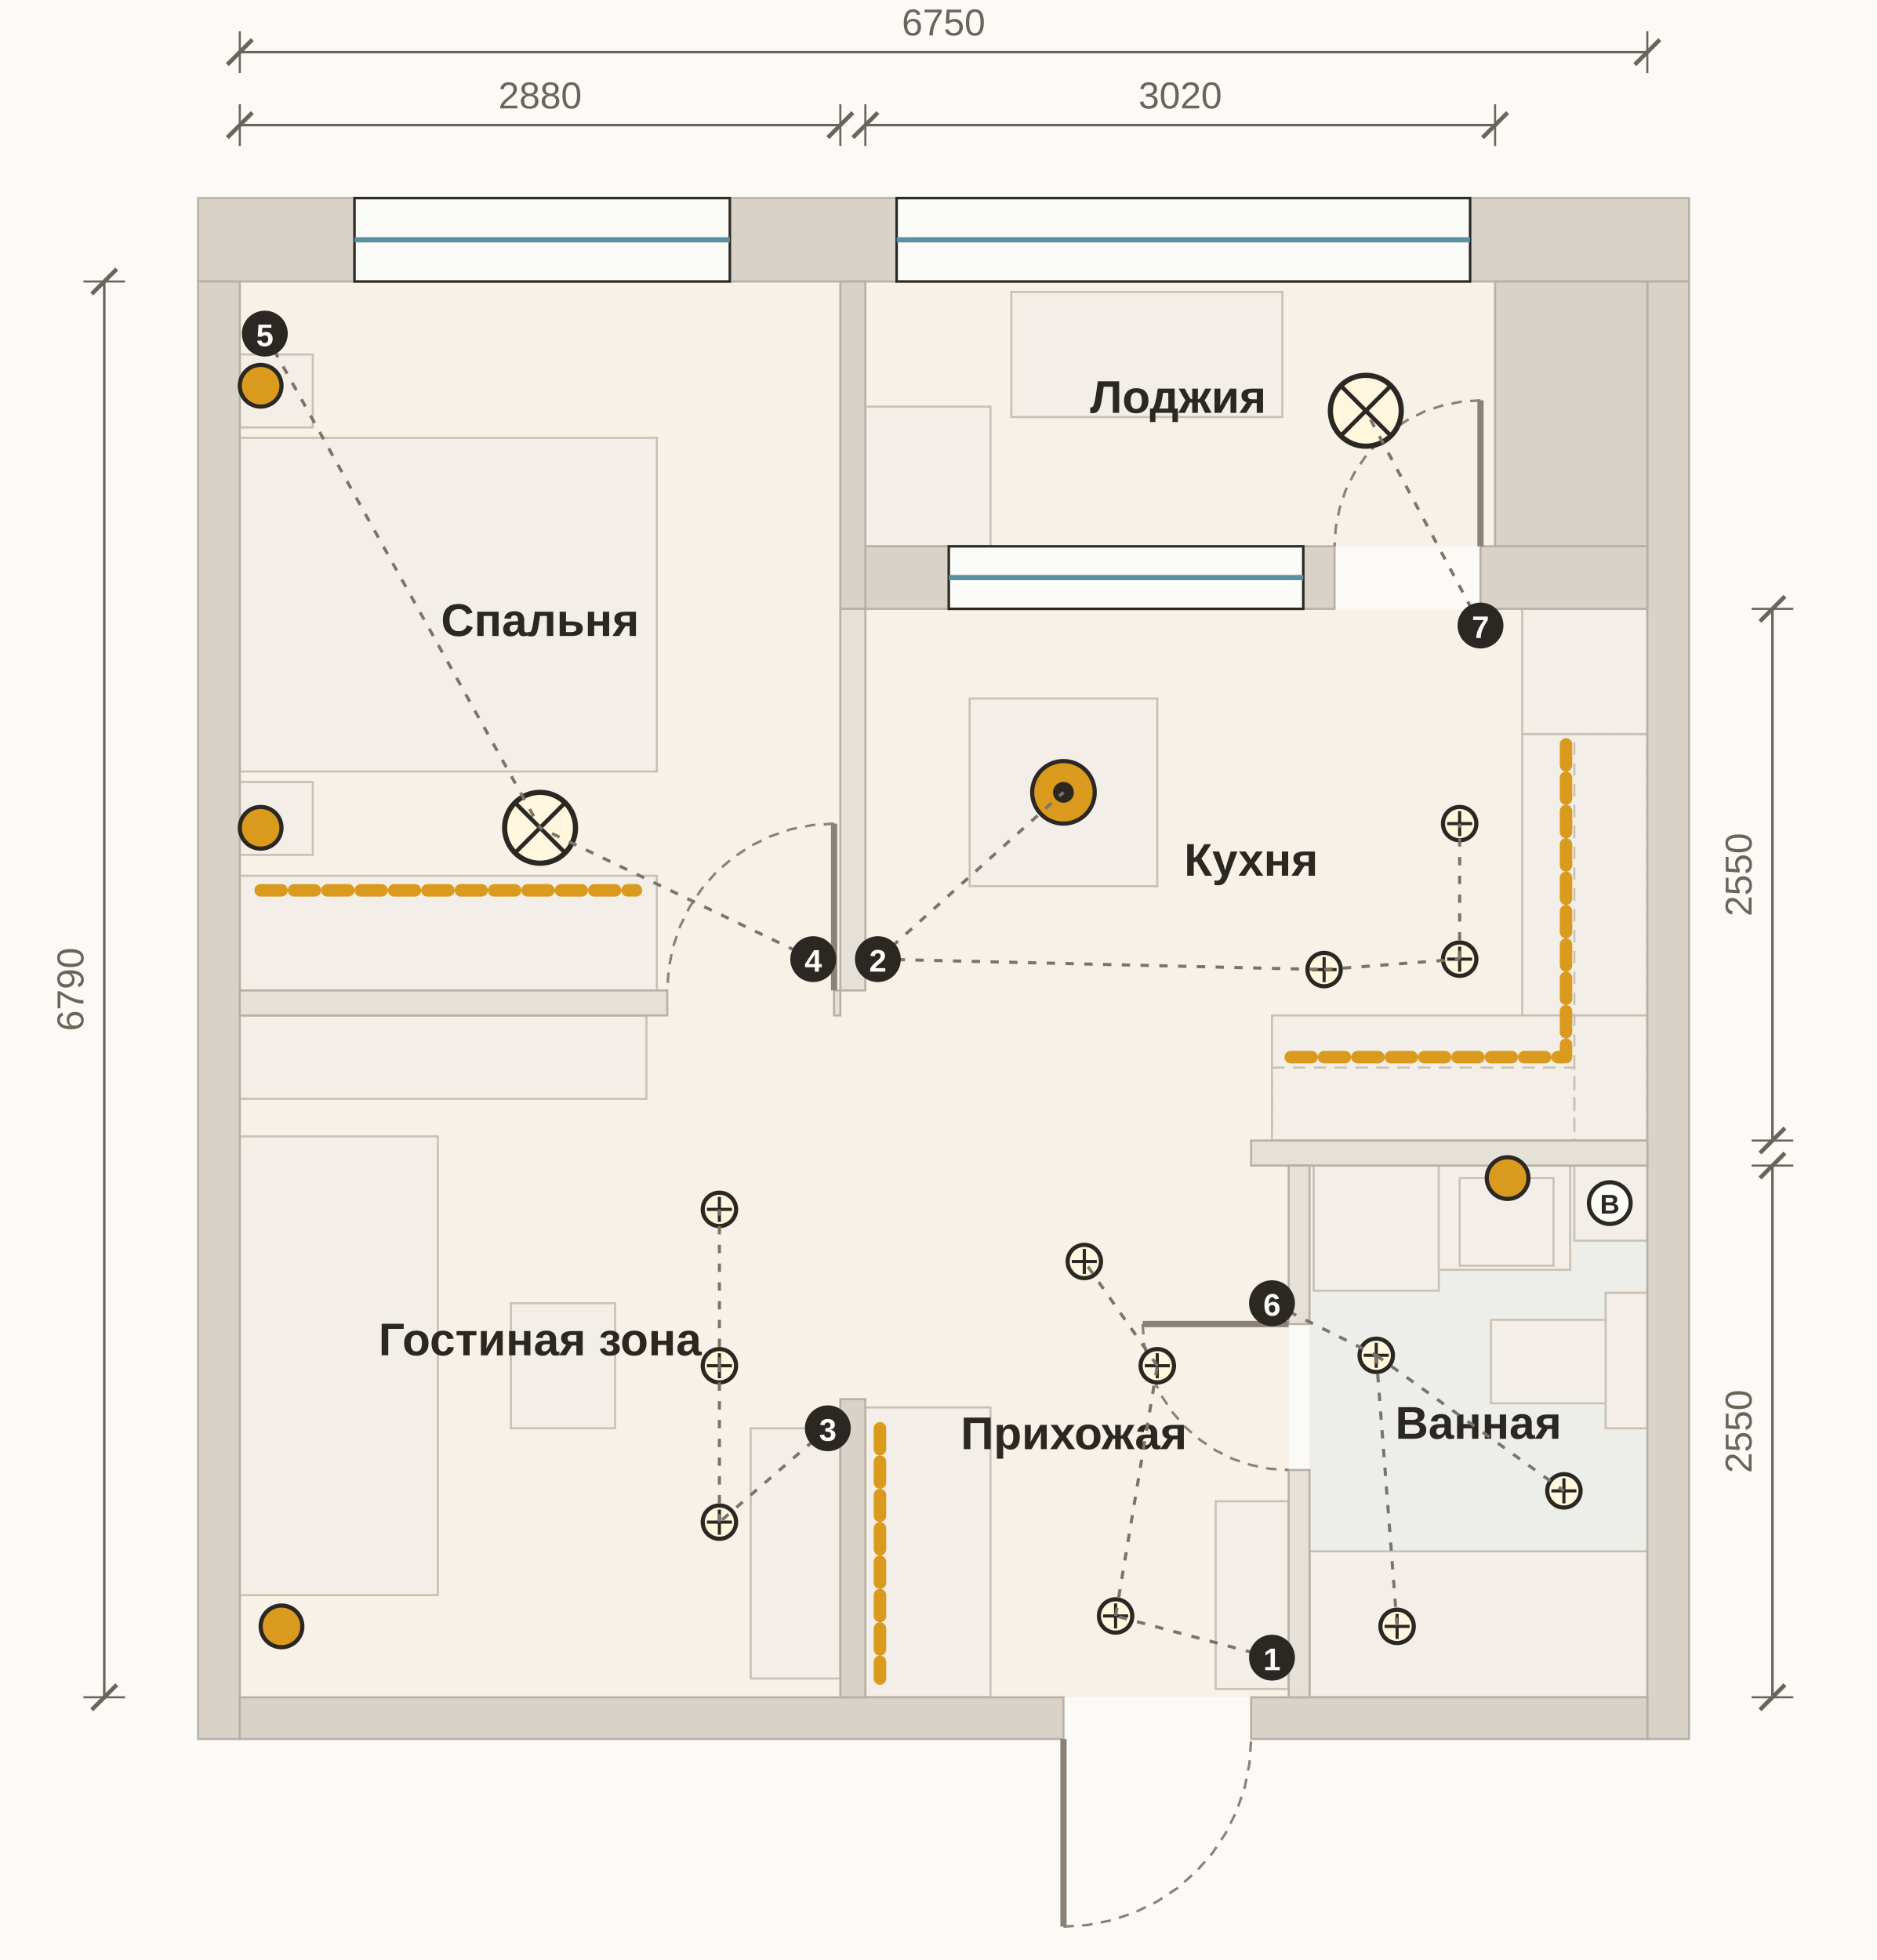
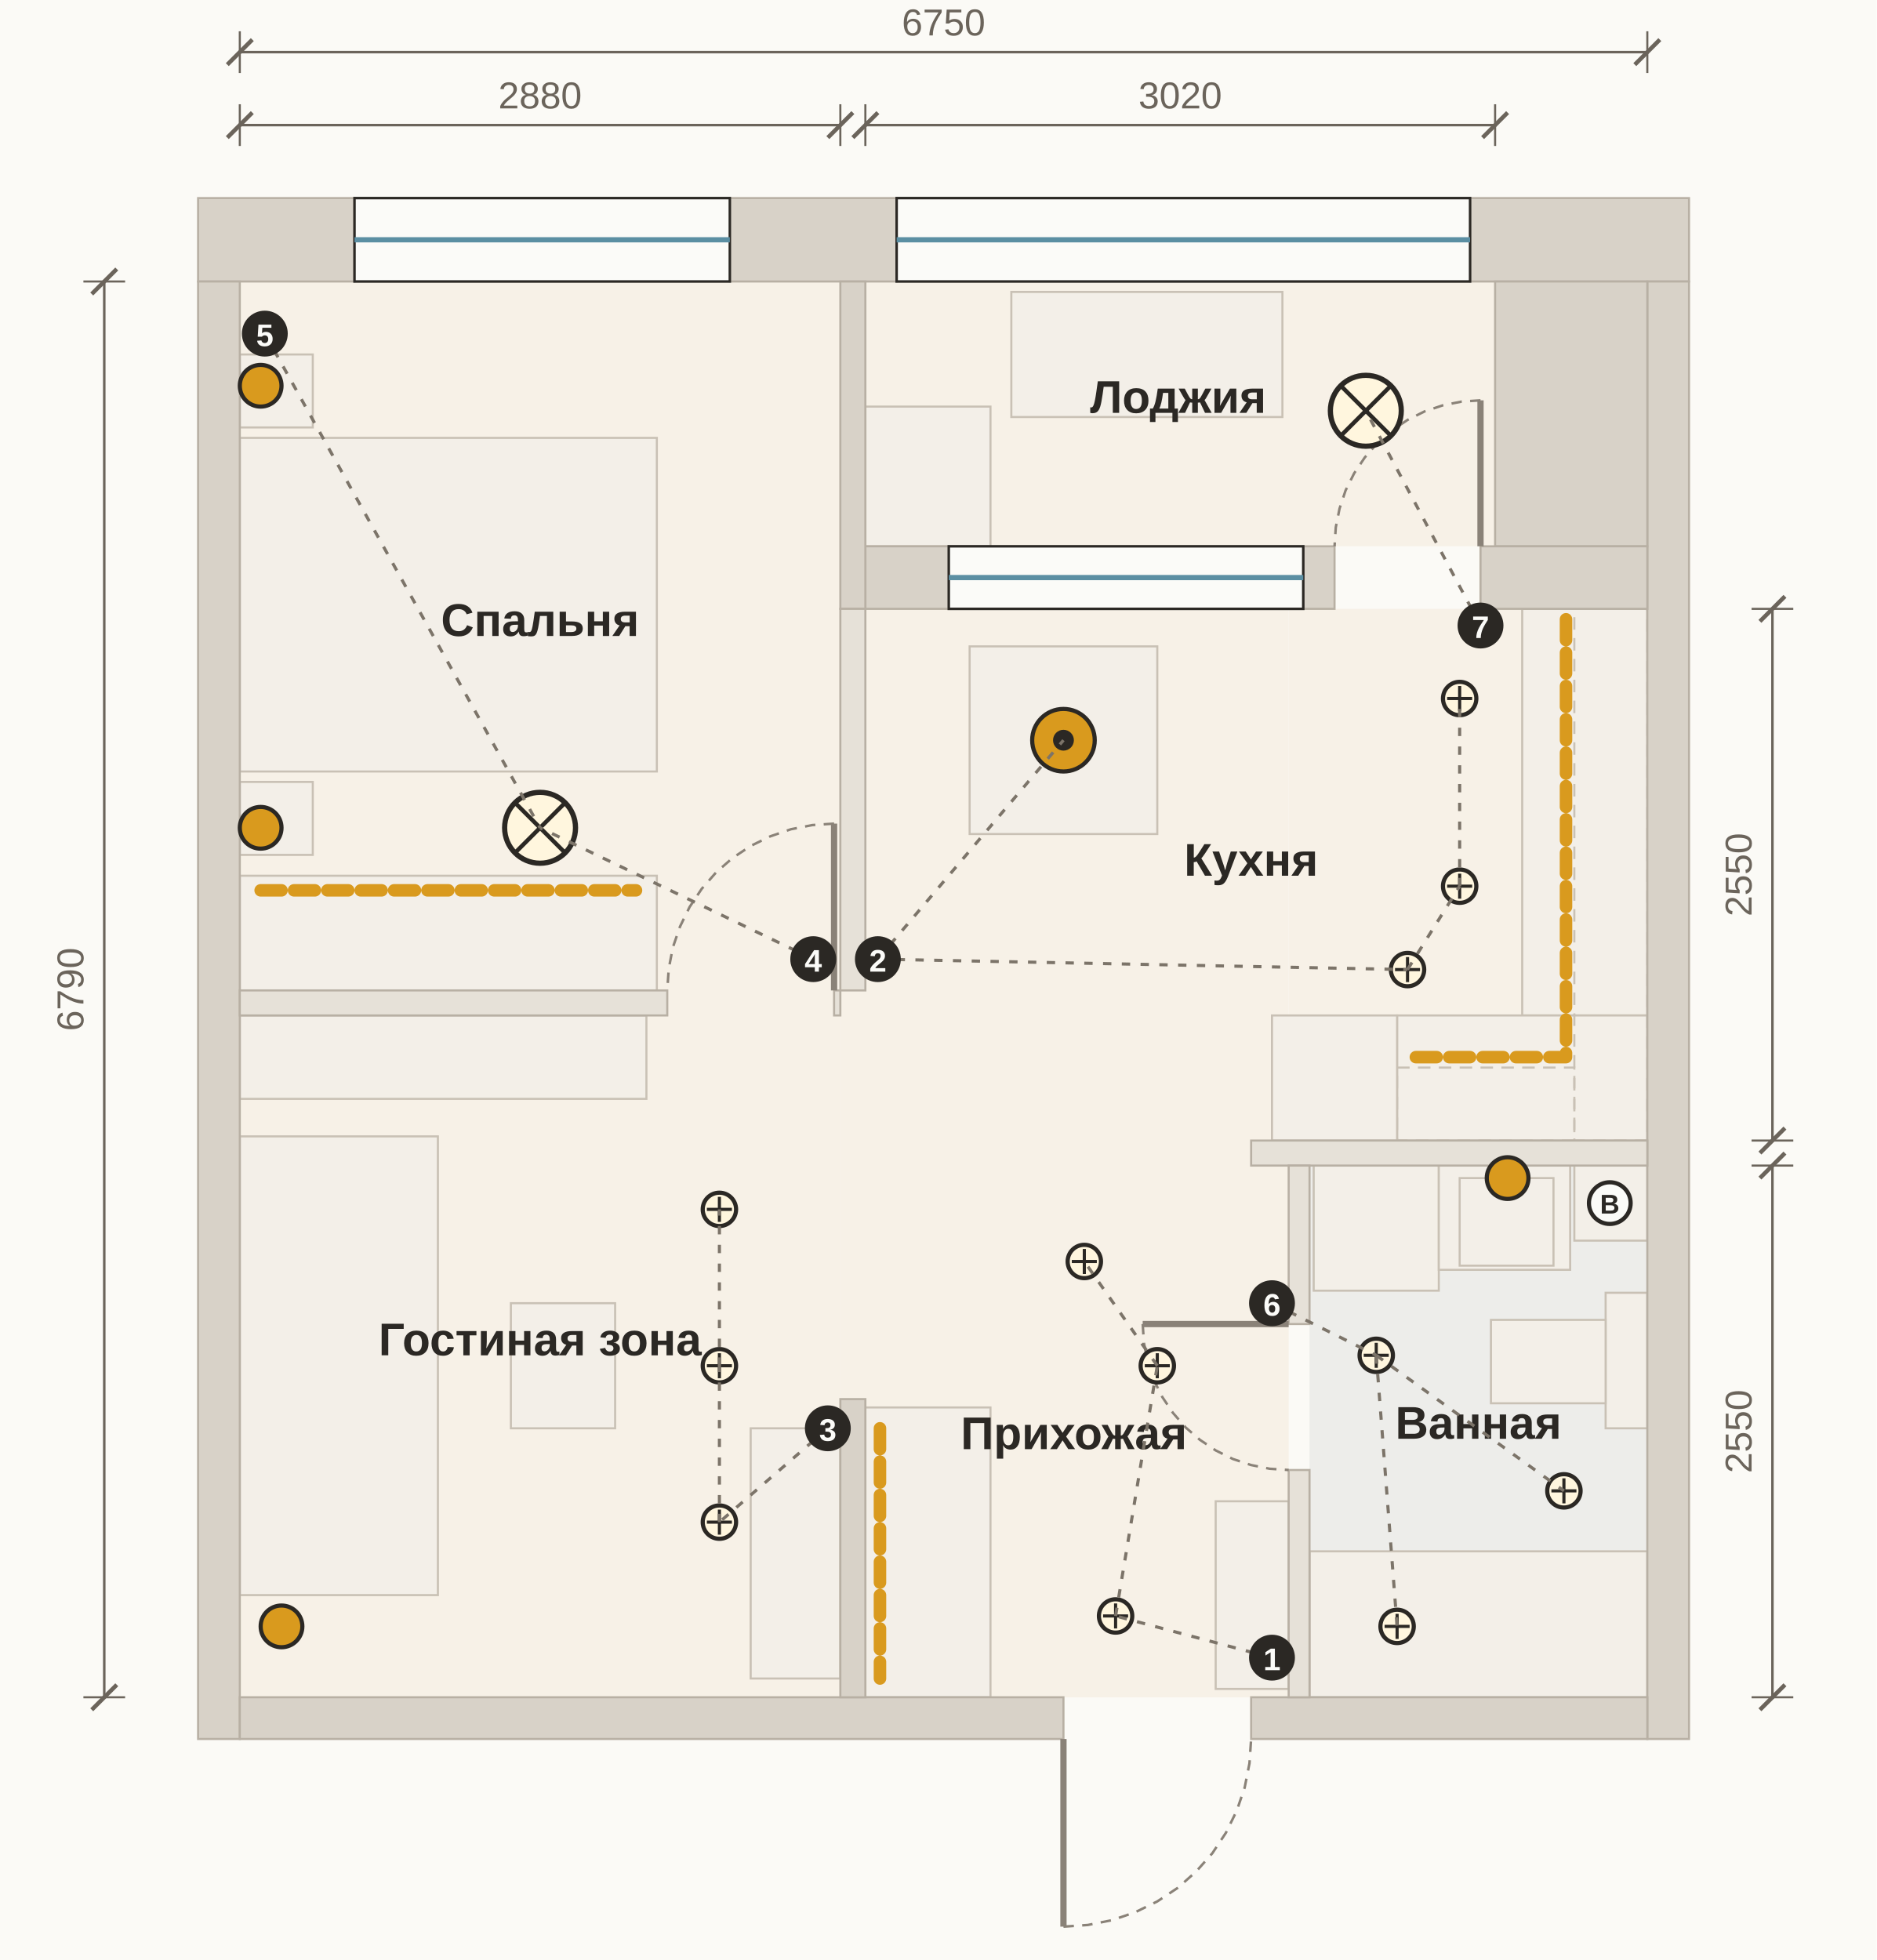
<svg xmlns="http://www.w3.org/2000/svg" aria-label="Схема освещения и выключателей" width="900" height="940" viewBox="-115 -135 900 940">
  <defs>
    <pattern id="hd" width="10" height="10" patternUnits="userSpaceOnUse" patternTransform="rotate(45)">
      <rect width="10" height="10" fill="#F6DCD7" />
      <line x1="0" y1="0" x2="0" y2="10" stroke="#C0392B" stroke-width="3" />
    </pattern>
    <pattern id="hn" width="10" height="10" patternUnits="userSpaceOnUse" patternTransform="rotate(-45)">
      <rect width="10" height="10" fill="#D6E5DE" />
      <line x1="0" y1="0" x2="0" y2="10" stroke="#4F7A6B" stroke-width="3" />
    </pattern>
  </defs>
  <rect x="-115" y="-135" width="900" height="940" fill="#FBFAF6" />
  <rect x="0" y="0" width="288" height="679" fill="#F7F1E7" stroke="none" stroke-width="1" />
  <rect x="288" y="157" width="215" height="522" fill="#F7F1E7" stroke="none" stroke-width="1" />
  <rect x="503" y="157" width="172" height="267" fill="#F7F1E7" stroke="none" stroke-width="1" />
  <rect x="513" y="424" width="162" height="255" fill="#EDEDEA" stroke="none" stroke-width="1" />
  <rect x="300" y="0" width="302" height="127" fill="#F7F1E7" stroke="none" stroke-width="1" />
  <rect x="0" y="75" width="200" height="160" fill="#F3EFE8" stroke="#C9C1B5" stroke-width="1" />
  <rect x="0" y="35" width="35" height="35" fill="#F3EFE8" stroke="#C9C1B5" stroke-width="1" />
  <rect x="0" y="240" width="35" height="35" fill="#F3EFE8" stroke="#C9C1B5" stroke-width="1" />
  <rect x="0" y="285" width="200" height="55" fill="#F3EFE8" stroke="#C9C1B5" stroke-width="1" />
  <rect x="0" y="352" width="195" height="40" fill="#F3EFE8" stroke="#C9C1B5" stroke-width="1" />
  <rect x="130" y="490" width="50" height="60" fill="#F3EFE8" stroke="#C9C1B5" stroke-width="1" />
  <rect x="0" y="410" width="95" height="220" fill="#F3EFE8" stroke="#C9C1B5" stroke-width="1" />
  <rect x="245" y="550" width="43" height="120" fill="#F3EFE8" stroke="#C9C1B5" stroke-width="1" />
-   <rect x="615" y="217" width="60" height="135" fill="#F3EFE8" stroke="#C9C1B5" stroke-width="1" />
-   <rect x="495" y="352" width="180" height="60" fill="#F3EFE8" stroke="#C9C1B5" stroke-width="1" />
-   <rect x="640" y="217" width="35" height="195" fill="none" stroke="#C9C1B5" stroke-width="1" stroke-dasharray="6 4" />
-   <rect x="495" y="377" width="145" height="35" fill="none" stroke="#C9C1B5" stroke-width="1" stroke-dasharray="6 4" />
-   <rect x="615" y="157" width="60" height="60" fill="#F3EFE8" stroke="#C9C1B5" stroke-width="1" />
-   <rect x="350" y="200" width="90" height="90" fill="#F3EFE8" stroke="#C9C1B5" stroke-width="1" />
+   <rect x="615" y="157" width="60" height="195" fill="#F3EFE8" stroke="#C9C1B5" stroke-width="1" />
+   <rect x="555" y="352" width="120" height="60" fill="#F3EFE8" stroke="#C9C1B5" stroke-width="1" />
+   <rect x="640" y="157" width="35" height="255" fill="none" stroke="#C9C1B5" stroke-width="1" stroke-dasharray="6 4" />
+   <rect x="555" y="377" width="85" height="35" fill="none" stroke="#C9C1B5" stroke-width="1" stroke-dasharray="6 4" />
+   <rect x="495" y="352" width="60" height="60" fill="#F3EFE8" stroke="#C9C1B5" stroke-width="1" />
+   <rect x="350" y="175" width="90" height="90" fill="#F3EFE8" stroke="#C9C1B5" stroke-width="1" />
  <rect x="300" y="540" width="60" height="139" fill="#F3EFE8" stroke="#C9C1B5" stroke-width="1" />
  <rect x="468" y="585" width="35" height="90" fill="#F3EFE8" stroke="#C9C1B5" stroke-width="1" />
  <rect x="640" y="424" width="35" height="36" fill="#F3EFE8" stroke="#C9C1B5" stroke-width="1" />
  <rect x="515" y="424" width="60" height="60" fill="#F3EFE8" stroke="#C9C1B5" stroke-width="1" />
  <rect x="575" y="424" width="63" height="50" fill="#F3EFE8" stroke="#C9C1B5" stroke-width="1" />
  <rect x="585" y="430" width="45" height="42" fill="#F3EFE8" stroke="#C9C1B5" stroke-width="1" />
  <rect x="655" y="485" width="20" height="65" fill="#F3EFE8" stroke="#C9C1B5" stroke-width="1" />
  <rect x="600" y="498" width="55" height="40" fill="#F3EFE8" stroke="#C9C1B5" stroke-width="1" />
  <rect x="513" y="609" width="162" height="70" fill="#F3EFE8" stroke="#C9C1B5" stroke-width="1" />
  <rect x="370" y="5" width="130" height="60" fill="#F3EFE8" stroke="#C9C1B5" stroke-width="1" />
  <rect x="300" y="60" width="60" height="67" fill="#F3EFE8" stroke="#C9C1B5" stroke-width="1" />
  <rect x="-20" y="-40" width="75" height="40" fill="#D8D2C8" stroke="#B8B0A4" stroke-width="1" />
  <rect x="235" y="-40" width="80" height="40" fill="#D8D2C8" stroke="#B8B0A4" stroke-width="1" />
  <rect x="590" y="-40" width="105" height="40" fill="#D8D2C8" stroke="#B8B0A4" stroke-width="1" />
  <rect x="-20" y="0" width="20" height="699" fill="#D8D2C8" stroke="#B8B0A4" stroke-width="1" />
  <rect x="675" y="0" width="20" height="699" fill="#D8D2C8" stroke="#B8B0A4" stroke-width="1" />
  <rect x="0" y="679" width="395" height="20" fill="#D8D2C8" stroke="#B8B0A4" stroke-width="1" />
  <rect x="485" y="679" width="190" height="20" fill="#D8D2C8" stroke="#B8B0A4" stroke-width="1" />
  <rect x="602" y="0" width="73" height="127" fill="#D8D2C8" stroke="#B8B0A4" stroke-width="1" />
  <rect x="300" y="127" width="40" height="30" fill="#D8D2C8" stroke="#B8B0A4" stroke-width="1" />
  <rect x="510" y="127" width="15" height="30" fill="#D8D2C8" stroke="#B8B0A4" stroke-width="1" />
  <rect x="595" y="127" width="80" height="30" fill="#D8D2C8" stroke="#B8B0A4" stroke-width="1" />
  <rect x="288" y="0" width="12" height="157" fill="#D8D2C8" stroke="#B8B0A4" stroke-width="1" />
  <rect x="288" y="157" width="12" height="183" fill="#E6E1D8" stroke="#B8B0A4" stroke-width="1" />
  <rect x="288" y="536" width="12" height="143" fill="#D8D2C8" stroke="#B8B0A4" stroke-width="1" />
  <rect x="485" y="412" width="190" height="12" fill="#E6E1D8" stroke="#B8B0A4" stroke-width="1" />
  <rect x="503" y="424" width="10" height="76" fill="#E6E1D8" stroke="#B8B0A4" stroke-width="1" />
  <rect x="503" y="570" width="10" height="109" fill="#E6E1D8" stroke="#B8B0A4" stroke-width="1" />
  <rect x="0" y="340" width="205" height="12" fill="#E6E1D8" stroke="#B8B0A4" stroke-width="1" />
  <rect x="285" y="340" width="3" height="12" fill="#E6E1D8" stroke="#B8B0A4" stroke-width="1" />
  <rect x="55" y="-40" width="180" height="40" fill="#FBFBF8" stroke="#2B2824" stroke-width="1.2" />
  <line x1="55" y1="-20" x2="235" y2="-20" stroke="#5B8FA3" stroke-width="2.5" />
  <rect x="315" y="-40" width="275" height="40" fill="#FBFBF8" stroke="#2B2824" stroke-width="1.2" />
  <line x1="315" y1="-20" x2="590" y2="-20" stroke="#5B8FA3" stroke-width="2.5" />
  <rect x="340" y="127" width="170" height="30" fill="#FBFBF8" stroke="#2B2824" stroke-width="1.2" />
  <line x1="340" y1="142" x2="510" y2="142" stroke="#5B8FA3" stroke-width="2.5" />
  <line x1="595" y1="127" x2="595" y2="57" stroke="#8A8278" stroke-width="3" />
  <polyline points="595,57 585.9,57.6 576.9,59.4 568.2,62.3 560,66.4 552.4,71.5 545.5,77.5 539.5,84.4 534.4,92 530.3,100.2 527.4,108.9 525.6,117.9 525,127" fill="none" stroke="#8A8278" stroke-width="1.2" stroke-dasharray="5 4" />
  <line x1="395" y1="699" x2="395" y2="789" stroke="#8A8278" stroke-width="3" />
  <polyline points="395,789 406.7,788.2 418.3,785.9 429.4,782.1 440,776.9 449.8,770.4 458.6,762.6 466.4,753.8 472.9,744 478.1,733.4 481.9,722.3 484.2,710.7 485,699" fill="none" stroke="#8A8278" stroke-width="1.2" stroke-dasharray="5 4" />
  <line x1="503" y1="500" x2="433" y2="500" stroke="#8A8278" stroke-width="3" />
  <polyline points="433,500 433.6,509.1 435.4,518.1 438.3,526.8 442.4,535 447.5,542.6 453.5,549.5 460.4,555.5 468,560.6 476.2,564.7 484.9,567.6 493.9,569.4 503,570" fill="none" stroke="#8A8278" stroke-width="1.2" stroke-dasharray="5 4" />
  <line x1="285" y1="340" x2="285" y2="260" stroke="#8A8278" stroke-width="3" />
  <polyline points="285,260 274.6,260.7 264.3,262.7 254.4,266.1 245,270.7 236.3,276.5 228.4,283.4 221.5,291.3 215.7,300 211.1,309.4 207.7,319.3 205.7,329.6 205,340" fill="none" stroke="#8A8278" stroke-width="1.2" stroke-dasharray="5 4" />
  <text x="144" y="170" font-family="Arial, Helvetica, sans-serif" font-size="22" font-weight="600" fill="#2B2824" text-anchor="middle">Спальня</text>
  <text x="144" y="515" font-family="Arial, Helvetica, sans-serif" font-size="22" font-weight="600" fill="#2B2824" text-anchor="middle">Гостиная зона</text>
  <text x="485" y="285" font-family="Arial, Helvetica, sans-serif" font-size="22" font-weight="600" fill="#2B2824" text-anchor="middle">Кухня</text>
  <text x="400" y="560" font-family="Arial, Helvetica, sans-serif" font-size="22" font-weight="600" fill="#2B2824" text-anchor="middle">Прихожая</text>
  <text x="594" y="555" font-family="Arial, Helvetica, sans-serif" font-size="22" font-weight="600" fill="#2B2824" text-anchor="middle">Ванная</text>
  <text x="450" y="63" font-family="Arial, Helvetica, sans-serif" font-size="22" font-weight="600" fill="#2B2824" text-anchor="middle">Лоджия</text>
  <line x1="0" y1="-75" x2="288" y2="-75" stroke="#6B645B" stroke-width="1.2" />
  <line x1="-6" y1="-69" x2="6" y2="-81" stroke="#6B645B" stroke-width="2" />
  <line x1="0" y1="-85" x2="0" y2="-65" stroke="#6B645B" stroke-width="1" />
  <line x1="282" y1="-69" x2="294" y2="-81" stroke="#6B645B" stroke-width="2" />
  <line x1="288" y1="-85" x2="288" y2="-65" stroke="#6B645B" stroke-width="1" />
  <text x="144" y="-83" font-family="Arial, Helvetica, sans-serif" font-size="18" font-weight="400" fill="#6B645B" text-anchor="middle">2880</text>
  <line x1="300" y1="-75" x2="602" y2="-75" stroke="#6B645B" stroke-width="1.2" />
  <line x1="294" y1="-69" x2="306" y2="-81" stroke="#6B645B" stroke-width="2" />
  <line x1="300" y1="-85" x2="300" y2="-65" stroke="#6B645B" stroke-width="1" />
  <line x1="596" y1="-69" x2="608" y2="-81" stroke="#6B645B" stroke-width="2" />
  <line x1="602" y1="-85" x2="602" y2="-65" stroke="#6B645B" stroke-width="1" />
  <text x="451" y="-83" font-family="Arial, Helvetica, sans-serif" font-size="18" font-weight="400" fill="#6B645B" text-anchor="middle">3020</text>
  <line x1="0" y1="-110" x2="675" y2="-110" stroke="#6B645B" stroke-width="1.2" />
  <line x1="-6" y1="-104" x2="6" y2="-116" stroke="#6B645B" stroke-width="2" />
  <line x1="0" y1="-120" x2="0" y2="-100" stroke="#6B645B" stroke-width="1" />
  <line x1="669" y1="-104" x2="681" y2="-116" stroke="#6B645B" stroke-width="2" />
  <line x1="675" y1="-120" x2="675" y2="-100" stroke="#6B645B" stroke-width="1" />
  <text x="337.5" y="-118" font-family="Arial, Helvetica, sans-serif" font-size="18" font-weight="400" fill="#6B645B" text-anchor="middle">6750</text>
  <line x1="-65" y1="0" x2="-65" y2="679" stroke="#6B645B" stroke-width="1.2" />
  <line x1="-71" y1="6" x2="-59" y2="-6" stroke="#6B645B" stroke-width="2" />
  <line x1="-75" y1="0" x2="-55" y2="0" stroke="#6B645B" stroke-width="1" />
  <line x1="-71" y1="685" x2="-59" y2="673" stroke="#6B645B" stroke-width="2" />
  <line x1="-75" y1="679" x2="-55" y2="679" stroke="#6B645B" stroke-width="1" />
  <text x="-75" y="339.5" font-family="Arial, Helvetica, sans-serif" font-size="18" font-weight="400" fill="#6B645B" text-anchor="middle" transform="rotate(-90 -75 339.5)">6790</text>
  <line x1="735" y1="157" x2="735" y2="412" stroke="#6B645B" stroke-width="1.2" />
  <line x1="729" y1="163" x2="741" y2="151" stroke="#6B645B" stroke-width="2" />
  <line x1="725" y1="157" x2="745" y2="157" stroke="#6B645B" stroke-width="1" />
  <line x1="729" y1="418" x2="741" y2="406" stroke="#6B645B" stroke-width="2" />
  <line x1="725" y1="412" x2="745" y2="412" stroke="#6B645B" stroke-width="1" />
  <text x="725" y="284.5" font-family="Arial, Helvetica, sans-serif" font-size="18" font-weight="400" fill="#6B645B" text-anchor="middle" transform="rotate(-90 725 284.5)">2550</text>
  <line x1="735" y1="424" x2="735" y2="679" stroke="#6B645B" stroke-width="1.2" />
  <line x1="729" y1="430" x2="741" y2="418" stroke="#6B645B" stroke-width="2" />
  <line x1="725" y1="424" x2="745" y2="424" stroke="#6B645B" stroke-width="1" />
  <line x1="729" y1="685" x2="741" y2="673" stroke="#6B645B" stroke-width="2" />
  <line x1="725" y1="679" x2="745" y2="679" stroke="#6B645B" stroke-width="1" />
  <text x="725" y="551.5" font-family="Arial, Helvetica, sans-serif" font-size="18" font-weight="400" fill="#6B645B" text-anchor="middle" transform="rotate(-90 725 551.5)">2550</text>
-   <polyline points="636,222 636,372 500,372" fill="none" stroke="#D99A1E" stroke-width="6" stroke-linejoin="round" stroke-linecap="round" stroke-dasharray="10 6" />
-   <circle cx="585" cy="260" r="8" fill="#FFF6DE" stroke="#2B2824" stroke-width="2" />
-   <line x1="579" y1="260" x2="591" y2="260" stroke="#2B2824" stroke-width="1.5" />
-   <line x1="585" y1="254" x2="585" y2="266" stroke="#2B2824" stroke-width="1.5" />
-   <circle cx="585" cy="325" r="8" fill="#FFF6DE" stroke="#2B2824" stroke-width="2" />
-   <line x1="579" y1="325" x2="591" y2="325" stroke="#2B2824" stroke-width="1.5" />
-   <line x1="585" y1="319" x2="585" y2="331" stroke="#2B2824" stroke-width="1.5" />
-   <circle cx="520" cy="330" r="8" fill="#FFF6DE" stroke="#2B2824" stroke-width="2" />
-   <line x1="514" y1="330" x2="526" y2="330" stroke="#2B2824" stroke-width="1.5" />
-   <line x1="520" y1="324" x2="520" y2="336" stroke="#2B2824" stroke-width="1.5" />
-   <circle cx="395" cy="245" r="15" fill="#D99A1E" stroke="#2B2824" stroke-width="2" />
-   <circle cx="395" cy="245" r="5" fill="#2B2824" />
+   <polyline points="636,162 636,372 560,372" fill="none" stroke="#D99A1E" stroke-width="6" stroke-linejoin="round" stroke-linecap="round" stroke-dasharray="10 6" />
+   <circle cx="585" cy="200" r="8" fill="#FFF6DE" stroke="#2B2824" stroke-width="2" />
+   <line x1="579" y1="200" x2="591" y2="200" stroke="#2B2824" stroke-width="1.5" />
+   <line x1="585" y1="194" x2="585" y2="206" stroke="#2B2824" stroke-width="1.5" />
+   <circle cx="585" cy="290" r="8" fill="#FFF6DE" stroke="#2B2824" stroke-width="2" />
+   <line x1="579" y1="290" x2="591" y2="290" stroke="#2B2824" stroke-width="1.5" />
+   <line x1="585" y1="284" x2="585" y2="296" stroke="#2B2824" stroke-width="1.5" />
+   <circle cx="560" cy="330" r="8" fill="#FFF6DE" stroke="#2B2824" stroke-width="2" />
+   <line x1="554" y1="330" x2="566" y2="330" stroke="#2B2824" stroke-width="1.5" />
+   <line x1="560" y1="324" x2="560" y2="336" stroke="#2B2824" stroke-width="1.5" />
+   <circle cx="395" cy="220" r="15" fill="#D99A1E" stroke="#2B2824" stroke-width="2" />
+   <circle cx="395" cy="220" r="5" fill="#2B2824" />
  <circle cx="230" cy="445" r="8" fill="#FFF6DE" stroke="#2B2824" stroke-width="2" />
  <line x1="224" y1="445" x2="236" y2="445" stroke="#2B2824" stroke-width="1.5" />
  <line x1="230" y1="439" x2="230" y2="451" stroke="#2B2824" stroke-width="1.5" />
  <circle cx="230" cy="520" r="8" fill="#FFF6DE" stroke="#2B2824" stroke-width="2" />
  <line x1="224" y1="520" x2="236" y2="520" stroke="#2B2824" stroke-width="1.5" />
  <line x1="230" y1="514" x2="230" y2="526" stroke="#2B2824" stroke-width="1.5" />
  <circle cx="230" cy="595" r="8" fill="#FFF6DE" stroke="#2B2824" stroke-width="2" />
  <line x1="224" y1="595" x2="236" y2="595" stroke="#2B2824" stroke-width="1.5" />
  <line x1="230" y1="589" x2="230" y2="601" stroke="#2B2824" stroke-width="1.5" />
  <circle cx="20" cy="645" r="10" fill="#D99A1E" stroke="#2B2824" stroke-width="2" />
  <circle cx="405" cy="470" r="8" fill="#FFF6DE" stroke="#2B2824" stroke-width="2" />
  <line x1="399" y1="470" x2="411" y2="470" stroke="#2B2824" stroke-width="1.5" />
  <line x1="405" y1="464" x2="405" y2="476" stroke="#2B2824" stroke-width="1.5" />
  <circle cx="440" cy="520" r="8" fill="#FFF6DE" stroke="#2B2824" stroke-width="2" />
  <line x1="434" y1="520" x2="446" y2="520" stroke="#2B2824" stroke-width="1.5" />
  <line x1="440" y1="514" x2="440" y2="526" stroke="#2B2824" stroke-width="1.5" />
  <circle cx="420" cy="640" r="8" fill="#FFF6DE" stroke="#2B2824" stroke-width="2" />
  <line x1="414" y1="640" x2="426" y2="640" stroke="#2B2824" stroke-width="1.5" />
  <line x1="420" y1="634" x2="420" y2="646" stroke="#2B2824" stroke-width="1.5" />
  <polyline points="307,550 307,670" fill="none" stroke="#D99A1E" stroke-width="6" stroke-linejoin="round" stroke-linecap="round" stroke-dasharray="10 6" />
  <circle cx="144" cy="262" r="17" fill="#FFF6DE" stroke="#2B2824" stroke-width="2.5" />
  <line x1="132" y1="250" x2="156" y2="274" stroke="#2B2824" stroke-width="2" />
  <line x1="132" y1="274" x2="156" y2="250" stroke="#2B2824" stroke-width="2" />
  <circle cx="10" cy="50" r="10" fill="#D99A1E" stroke="#2B2824" stroke-width="2" />
  <circle cx="10" cy="262" r="10" fill="#D99A1E" stroke="#2B2824" stroke-width="2" />
  <polyline points="10,292 190,292" fill="none" stroke="#D99A1E" stroke-width="6" stroke-linejoin="round" stroke-linecap="round" stroke-dasharray="10 6" />
  <circle cx="545" cy="515" r="8" fill="#FFF6DE" stroke="#2B2824" stroke-width="2" />
  <line x1="539" y1="515" x2="551" y2="515" stroke="#2B2824" stroke-width="1.5" />
  <line x1="545" y1="509" x2="545" y2="521" stroke="#2B2824" stroke-width="1.5" />
  <circle cx="635" cy="580" r="8" fill="#FFF6DE" stroke="#2B2824" stroke-width="2" />
  <line x1="629" y1="580" x2="641" y2="580" stroke="#2B2824" stroke-width="1.5" />
  <line x1="635" y1="574" x2="635" y2="586" stroke="#2B2824" stroke-width="1.5" />
  <circle cx="555" cy="645" r="8" fill="#FFF6DE" stroke="#2B2824" stroke-width="2" />
  <line x1="549" y1="645" x2="561" y2="645" stroke="#2B2824" stroke-width="1.5" />
  <line x1="555" y1="639" x2="555" y2="651" stroke="#2B2824" stroke-width="1.5" />
  <circle cx="608" cy="430" r="10" fill="#D99A1E" stroke="#2B2824" stroke-width="2" />
  <circle cx="657" cy="442" r="10" fill="#FBFBF8" stroke="#2B2824" stroke-width="2" />
  <text x="657" y="447" font-family="Arial, Helvetica, sans-serif" font-size="13" font-weight="700" fill="#2B2824" text-anchor="middle">В</text>
  <circle cx="540" cy="62" r="17" fill="#FFF6DE" stroke="#2B2824" stroke-width="2.5" />
  <line x1="528" y1="50" x2="552" y2="74" stroke="#2B2824" stroke-width="2" />
  <line x1="528" y1="74" x2="552" y2="50" stroke="#2B2824" stroke-width="2" />
  <line x1="495" y1="660" x2="420" y2="640" stroke="#7C7469" stroke-width="1.5" stroke-dasharray="4 5" />
  <line x1="420" y1="640" x2="440" y2="520" stroke="#7C7469" stroke-width="1.5" stroke-dasharray="4 5" />
  <line x1="440" y1="520" x2="405" y2="470" stroke="#7C7469" stroke-width="1.5" stroke-dasharray="4 5" />
-   <line x1="306" y1="325" x2="395" y2="245" stroke="#7C7469" stroke-width="1.5" stroke-dasharray="4 5" />
-   <line x1="306" y1="325" x2="520" y2="330" stroke="#7C7469" stroke-width="1.5" stroke-dasharray="4 5" />
-   <line x1="520" y1="330" x2="585" y2="325" stroke="#7C7469" stroke-width="1.5" stroke-dasharray="4 5" />
-   <line x1="585" y1="325" x2="585" y2="260" stroke="#7C7469" stroke-width="1.5" stroke-dasharray="4 5" />
+   <line x1="306" y1="325" x2="395" y2="220" stroke="#7C7469" stroke-width="1.5" stroke-dasharray="4 5" />
+   <line x1="306" y1="325" x2="560" y2="330" stroke="#7C7469" stroke-width="1.5" stroke-dasharray="4 5" />
+   <line x1="560" y1="330" x2="585" y2="290" stroke="#7C7469" stroke-width="1.5" stroke-dasharray="4 5" />
+   <line x1="585" y1="290" x2="585" y2="200" stroke="#7C7469" stroke-width="1.5" stroke-dasharray="4 5" />
  <line x1="282" y1="550" x2="230" y2="595" stroke="#7C7469" stroke-width="1.5" stroke-dasharray="4 5" />
  <line x1="230" y1="595" x2="230" y2="520" stroke="#7C7469" stroke-width="1.5" stroke-dasharray="4 5" />
  <line x1="230" y1="520" x2="230" y2="445" stroke="#7C7469" stroke-width="1.5" stroke-dasharray="4 5" />
  <line x1="275" y1="325" x2="144" y2="262" stroke="#7C7469" stroke-width="1.5" stroke-dasharray="4 5" />
  <line x1="12" y1="25" x2="144" y2="262" stroke="#7C7469" stroke-width="1.5" stroke-dasharray="4 5" />
  <line x1="495" y1="490" x2="545" y2="515" stroke="#7C7469" stroke-width="1.5" stroke-dasharray="4 5" />
  <line x1="545" y1="515" x2="635" y2="580" stroke="#7C7469" stroke-width="1.5" stroke-dasharray="4 5" />
  <line x1="545" y1="515" x2="555" y2="645" stroke="#7C7469" stroke-width="1.5" stroke-dasharray="4 5" />
  <line x1="595" y1="165" x2="540" y2="62" stroke="#7C7469" stroke-width="1.5" stroke-dasharray="4 5" />
  <circle cx="495" cy="660" r="11" fill="#2B2824" />
  <text x="495" y="666" font-family="Arial, Helvetica, sans-serif" font-size="15" font-weight="700" fill="#FBFBF8" text-anchor="middle">1</text>
  <circle cx="306" cy="325" r="11" fill="#2B2824" />
  <text x="306" y="331" font-family="Arial, Helvetica, sans-serif" font-size="15" font-weight="700" fill="#FBFBF8" text-anchor="middle">2</text>
  <circle cx="282" cy="550" r="11" fill="#2B2824" />
  <text x="282" y="556" font-family="Arial, Helvetica, sans-serif" font-size="15" font-weight="700" fill="#FBFBF8" text-anchor="middle">3</text>
  <circle cx="275" cy="325" r="11" fill="#2B2824" />
  <text x="275" y="331" font-family="Arial, Helvetica, sans-serif" font-size="15" font-weight="700" fill="#FBFBF8" text-anchor="middle">4</text>
  <circle cx="12" cy="25" r="11" fill="#2B2824" />
  <text x="12" y="31" font-family="Arial, Helvetica, sans-serif" font-size="15" font-weight="700" fill="#FBFBF8" text-anchor="middle">5</text>
  <circle cx="495" cy="490" r="11" fill="#2B2824" />
  <text x="495" y="496" font-family="Arial, Helvetica, sans-serif" font-size="15" font-weight="700" fill="#FBFBF8" text-anchor="middle">6</text>
  <circle cx="595" cy="165" r="11" fill="#2B2824" />
  <text x="595" y="171" font-family="Arial, Helvetica, sans-serif" font-size="15" font-weight="700" fill="#FBFBF8" text-anchor="middle">7</text>
</svg>
